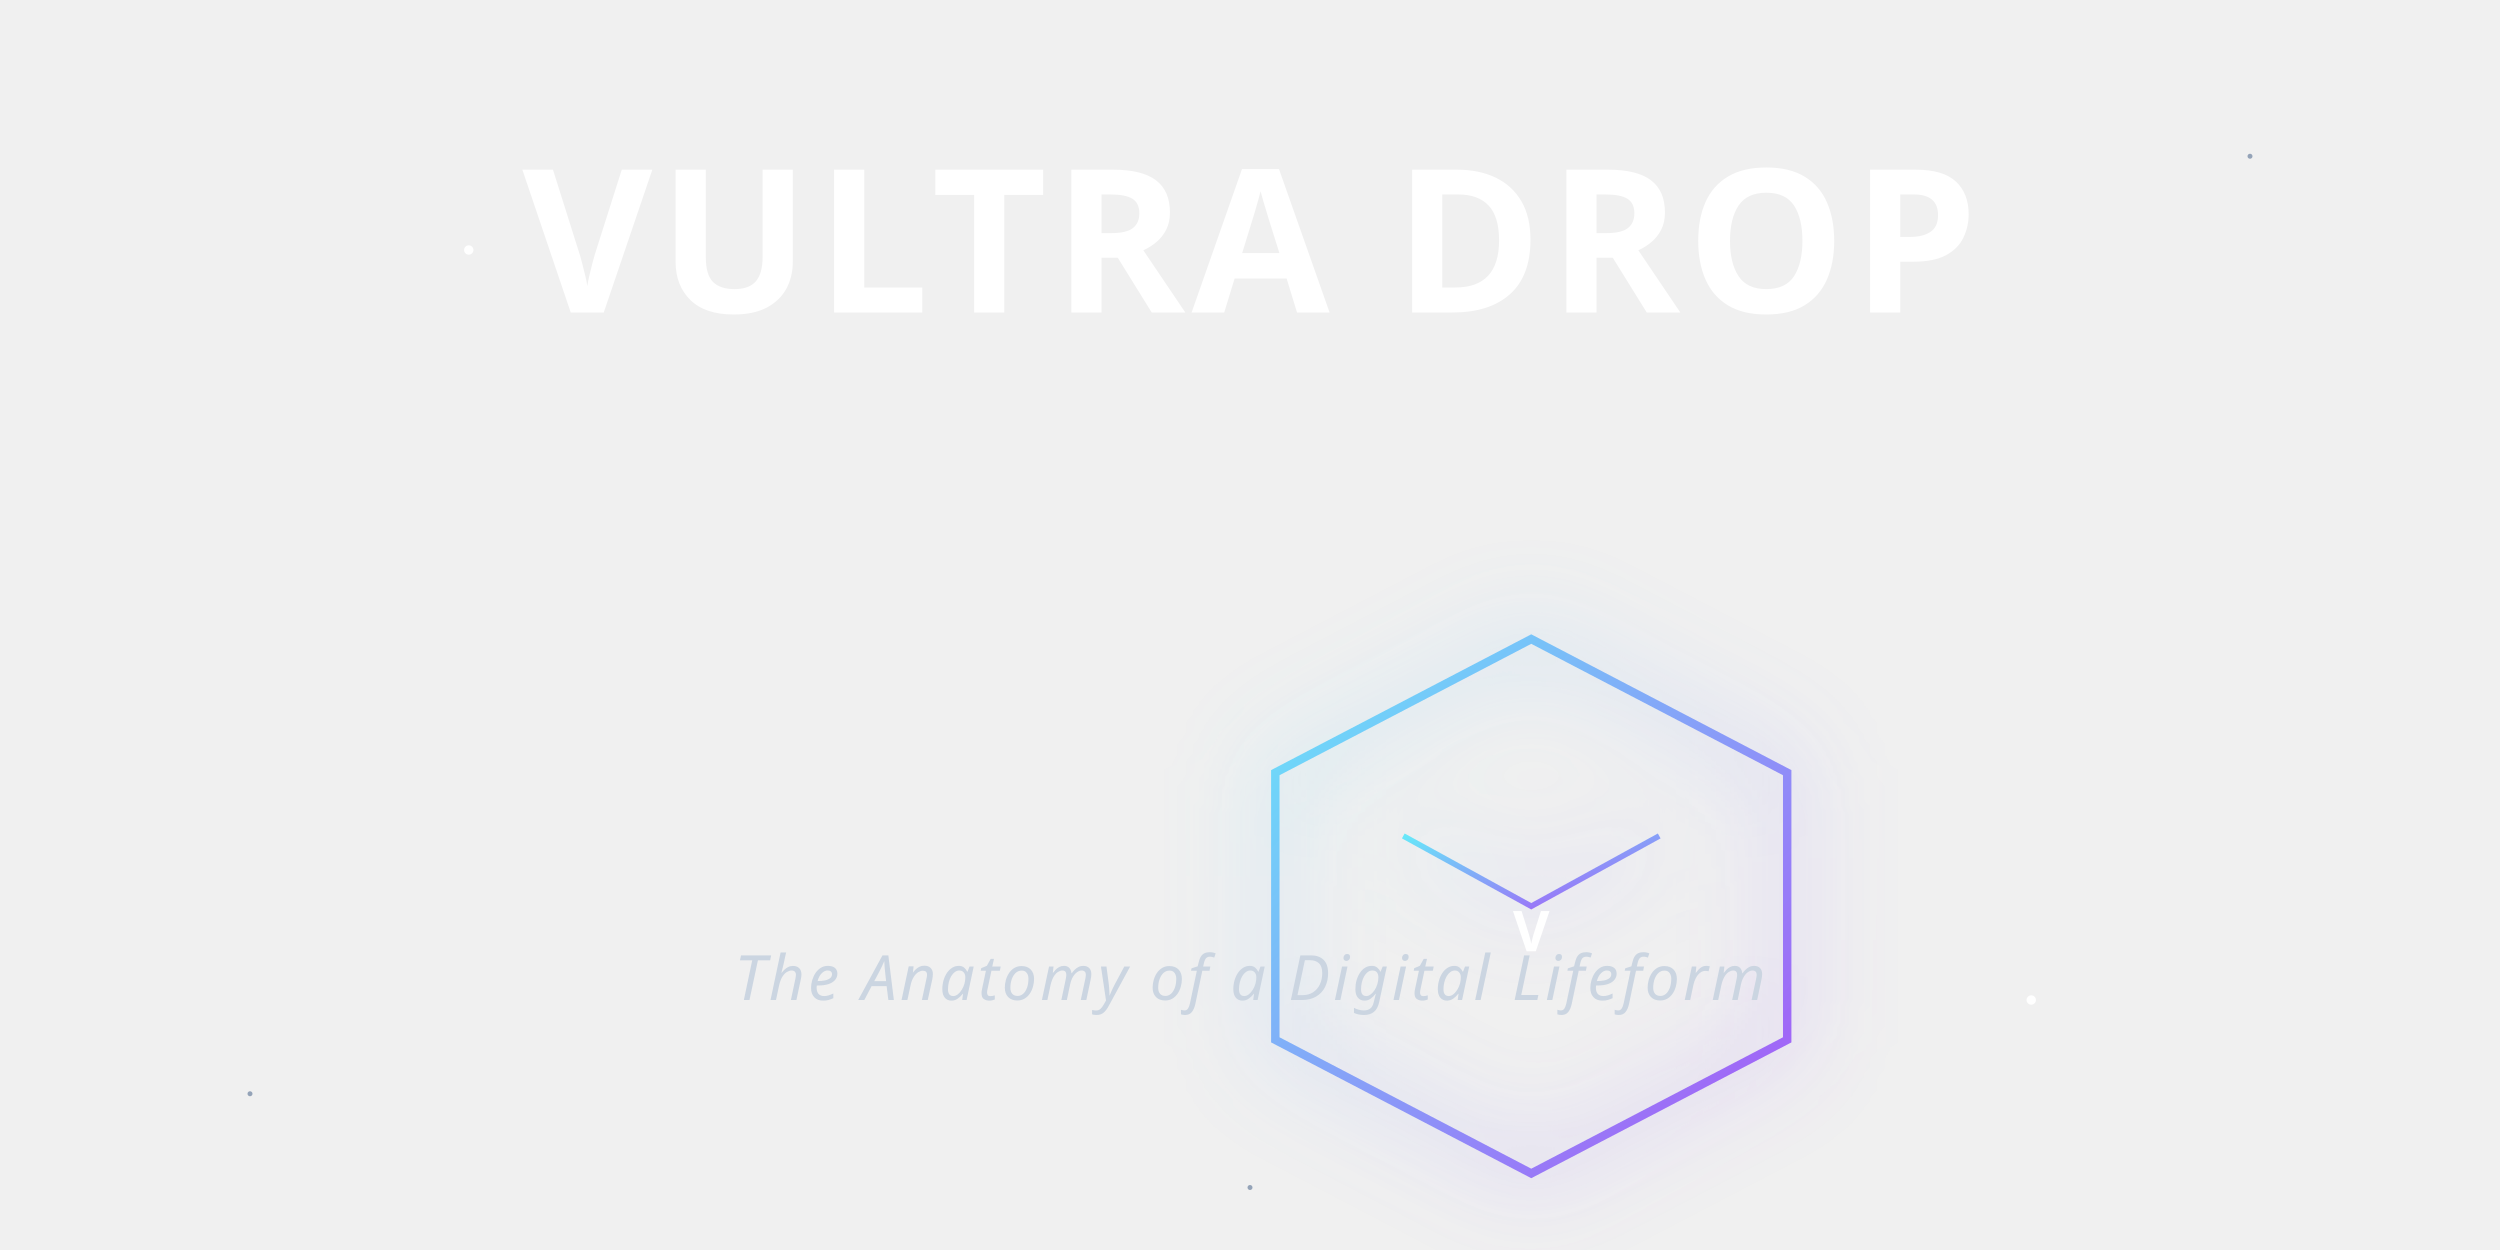
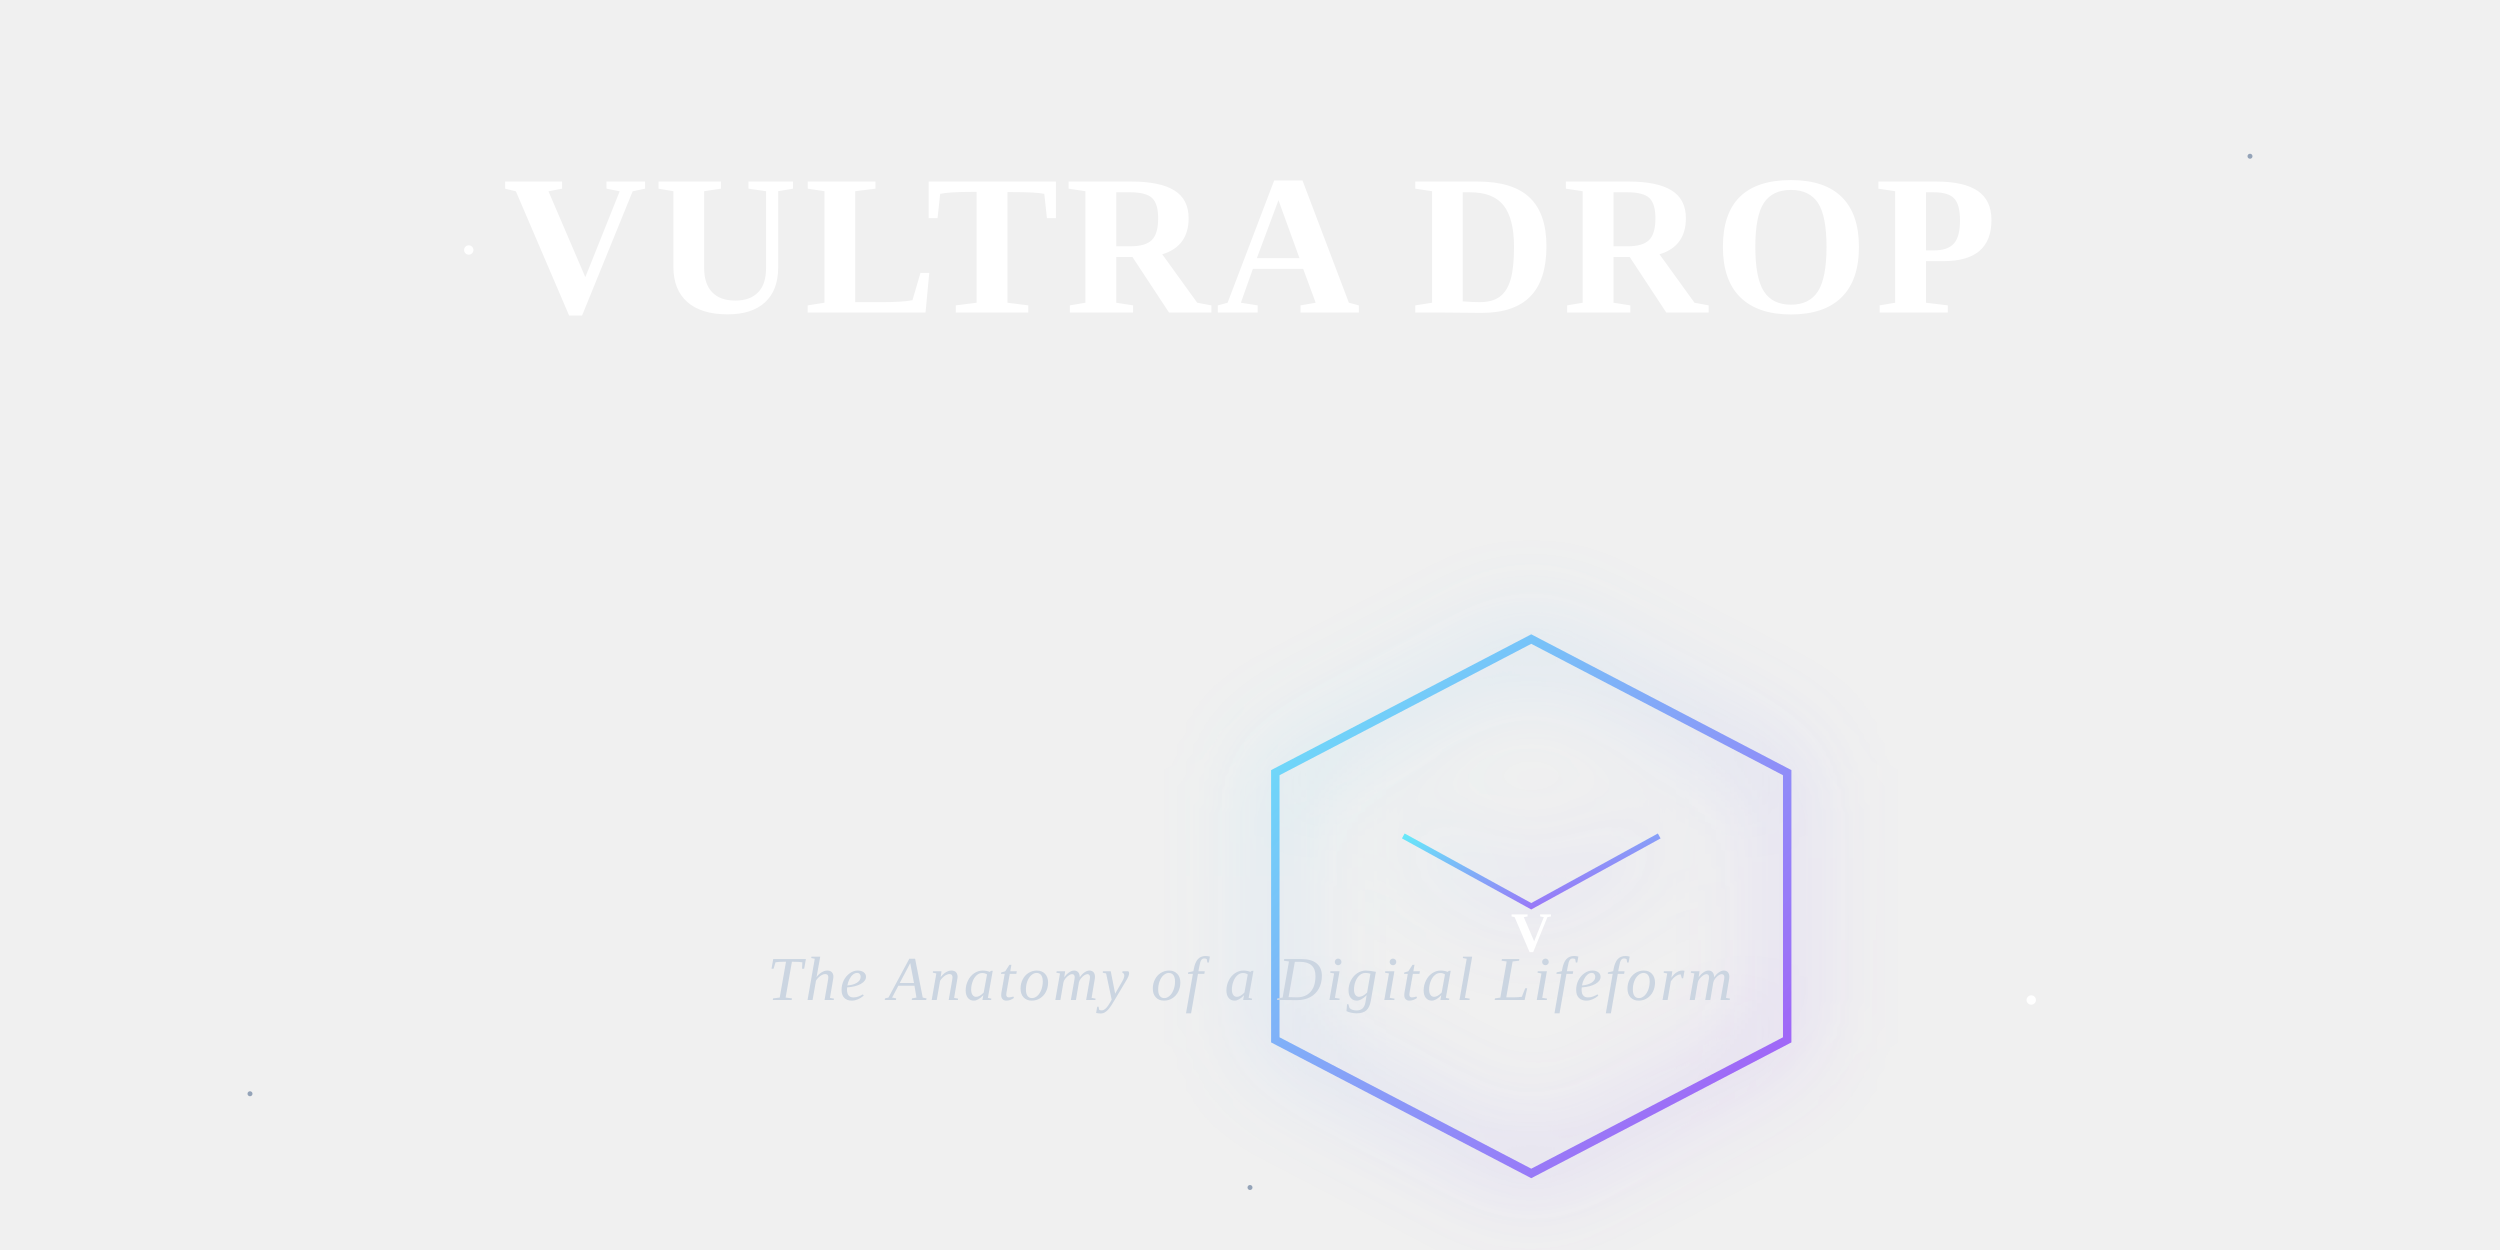
<svg xmlns="http://www.w3.org/2000/svg" width="800" height="400" viewBox="0 0 800 400" style="background: radial-gradient(circle, #1e293b 0%, #020617 70%);">
  <defs>
    <filter id="epicGlow" x="-50%" y="-50%" width="200%" height="200%">
      <feGaussianBlur stdDeviation="8" result="coloredBlur" />
      <feMerge>
        <feMergeNode in="coloredBlur" />
        <feMergeNode in="SourceGraphic" />
      </feMerge>
    </filter>
    <linearGradient id="logoGrad" x1="0%" y1="0%" x2="100%" y2="100%">
      <stop offset="0%" stop-color="#67e8f9" />
      <stop offset="100%" stop-color="#a855f7" />
    </linearGradient>
  </defs>
  <g id="stars-fast">
    <circle cx="150" cy="80" r="1.5" fill="white">
      <animate attributeName="r" values="1.5;0.5;1.5" dur="3s" repeatCount="indefinite" />
    </circle>
    <circle cx="650" cy="320" r="1.5" fill="white">
      <animate attributeName="r" values="1.5;0.5;1.5" dur="3s" begin="1s" repeatCount="indefinite" />
    </circle>
  </g>
  <g id="stars-slow">
    <circle cx="80" cy="350" r="0.8" fill="#94a3b8">
      <animate attributeName="r" values="0.8;0.2;0.8" dur="5s" repeatCount="indefinite" />
    </circle>
    <circle cx="720" cy="50" r="0.8" fill="#94a3b8">
      <animate attributeName="r" values="0.8;0.2;0.8" dur="5s" begin="2s" repeatCount="indefinite" />
    </circle>
    <circle cx="400" cy="380" r="0.8" fill="#94a3b8">
      <animate attributeName="r" values="0.8;0.2;0.8" dur="5s" begin="3s" repeatCount="indefinite" />
    </circle>
  </g>
  <g transform="translate(400, 200) scale(1.8)">
    <g filter="url(#epicGlow)" stroke="url(#logoGrad)">
      <path d="M50 2.5L95.5 26.25V73.75L50 97.5L4.5 73.75V26.25L50 2.5Z" stroke-width="1.5" fill="none" />
      <path d="M27.25 37.5L50 50L72.75 37.5" stroke-width="1" fill="none" />
      <path d="M50 50V90" stroke-width="0.5" fill="none" opacity="0.7" />
    </g>
-     <text x="50" y="58" font-family="Orbitron, sans-serif" font-size="10" fill="white" text-anchor="middle" font-weight="900" style="text-shadow: 0 0 10px #fff;">V</text>
+     <text x="50" y="58" font-size="10" fill="white" text-anchor="middle" font-weight="900" style="text-shadow: 0 0 10px #fff;">V</text>
  </g>
-   <text x="400" y="100" font-family="Orbitron, sans-serif" font-size="64" fill="white" text-anchor="middle" font-weight="900" style="letter-spacing: 2px; text-shadow: 0 0 20px #a855f7, 0 0 30px #a855f7;">VULTRA DROP</text>
-   <text x="400" y="320" font-size="20" fill="#cbd5e1" text-anchor="middle" font-style="italic" style="letter-spacing: 1px;" font-family="'Exo 2', sans-serif">The Anatomy of a Digital Lifeform</text>
+   <text x="400" y="100" font-size="64" fill="white" text-anchor="middle" font-weight="900" style="letter-spacing: 2px; text-shadow: 0 0 20px #a855f7, 0 0 30px #a855f7;">VULTRA DROP</text>
+   <text x="400" y="320" font-size="20" fill="#cbd5e1" text-anchor="middle" font-style="italic" style="letter-spacing: 1px;">The Anatomy of a Digital Lifeform</text>
</svg>
